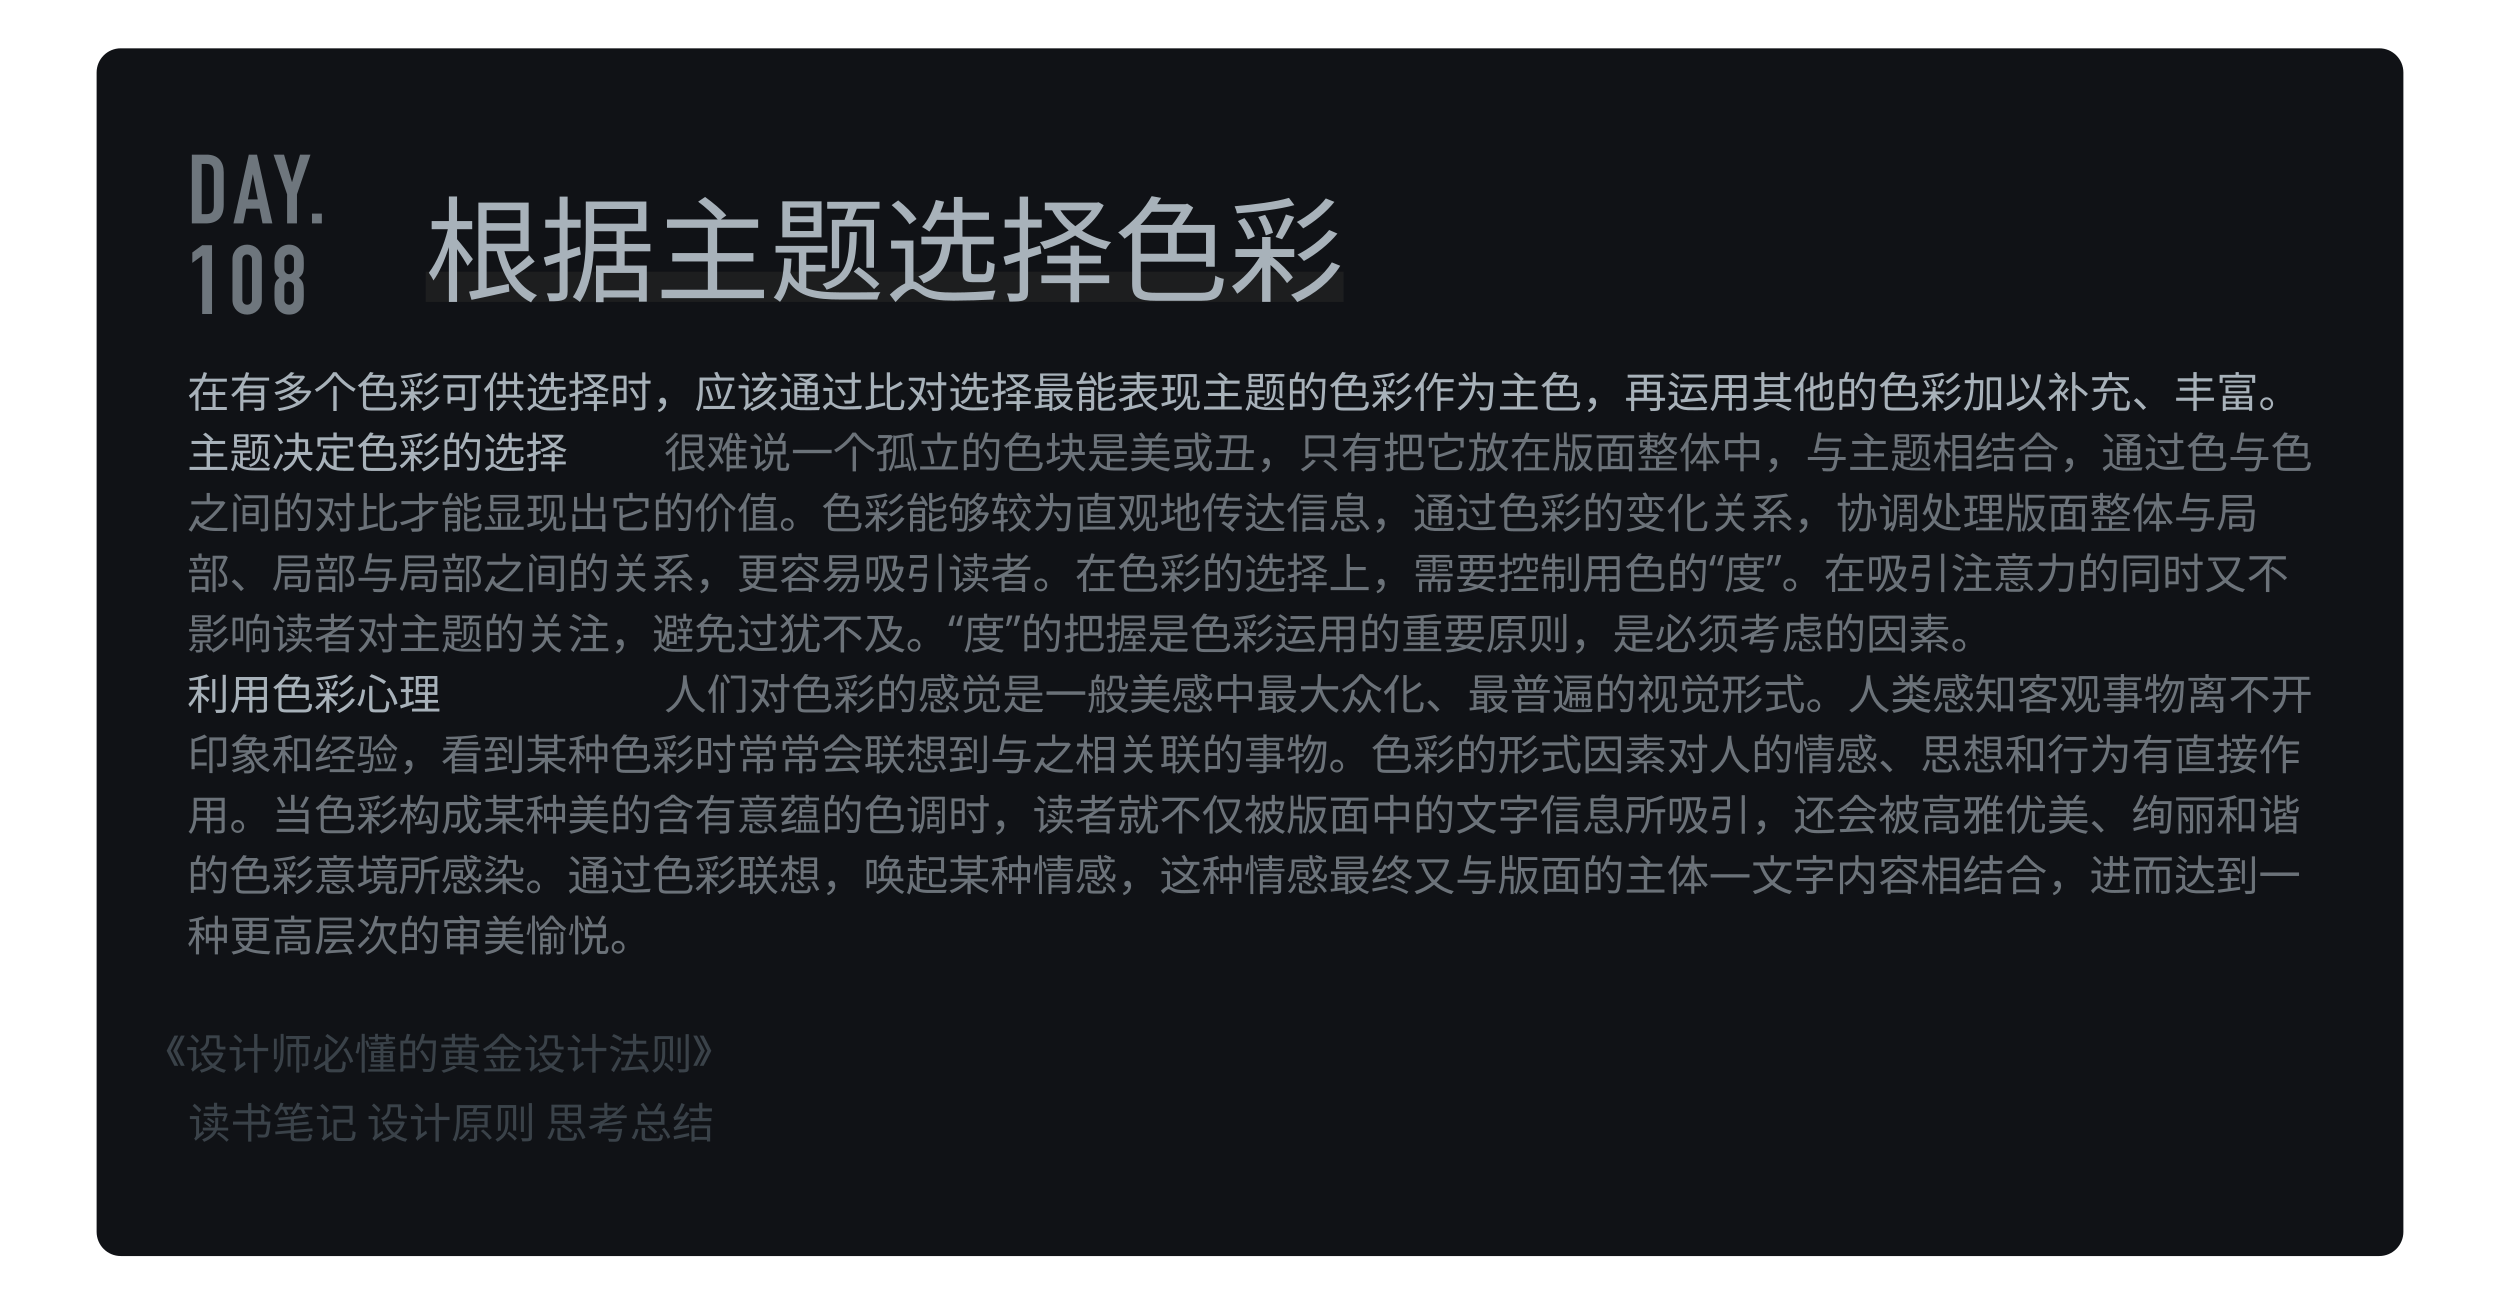
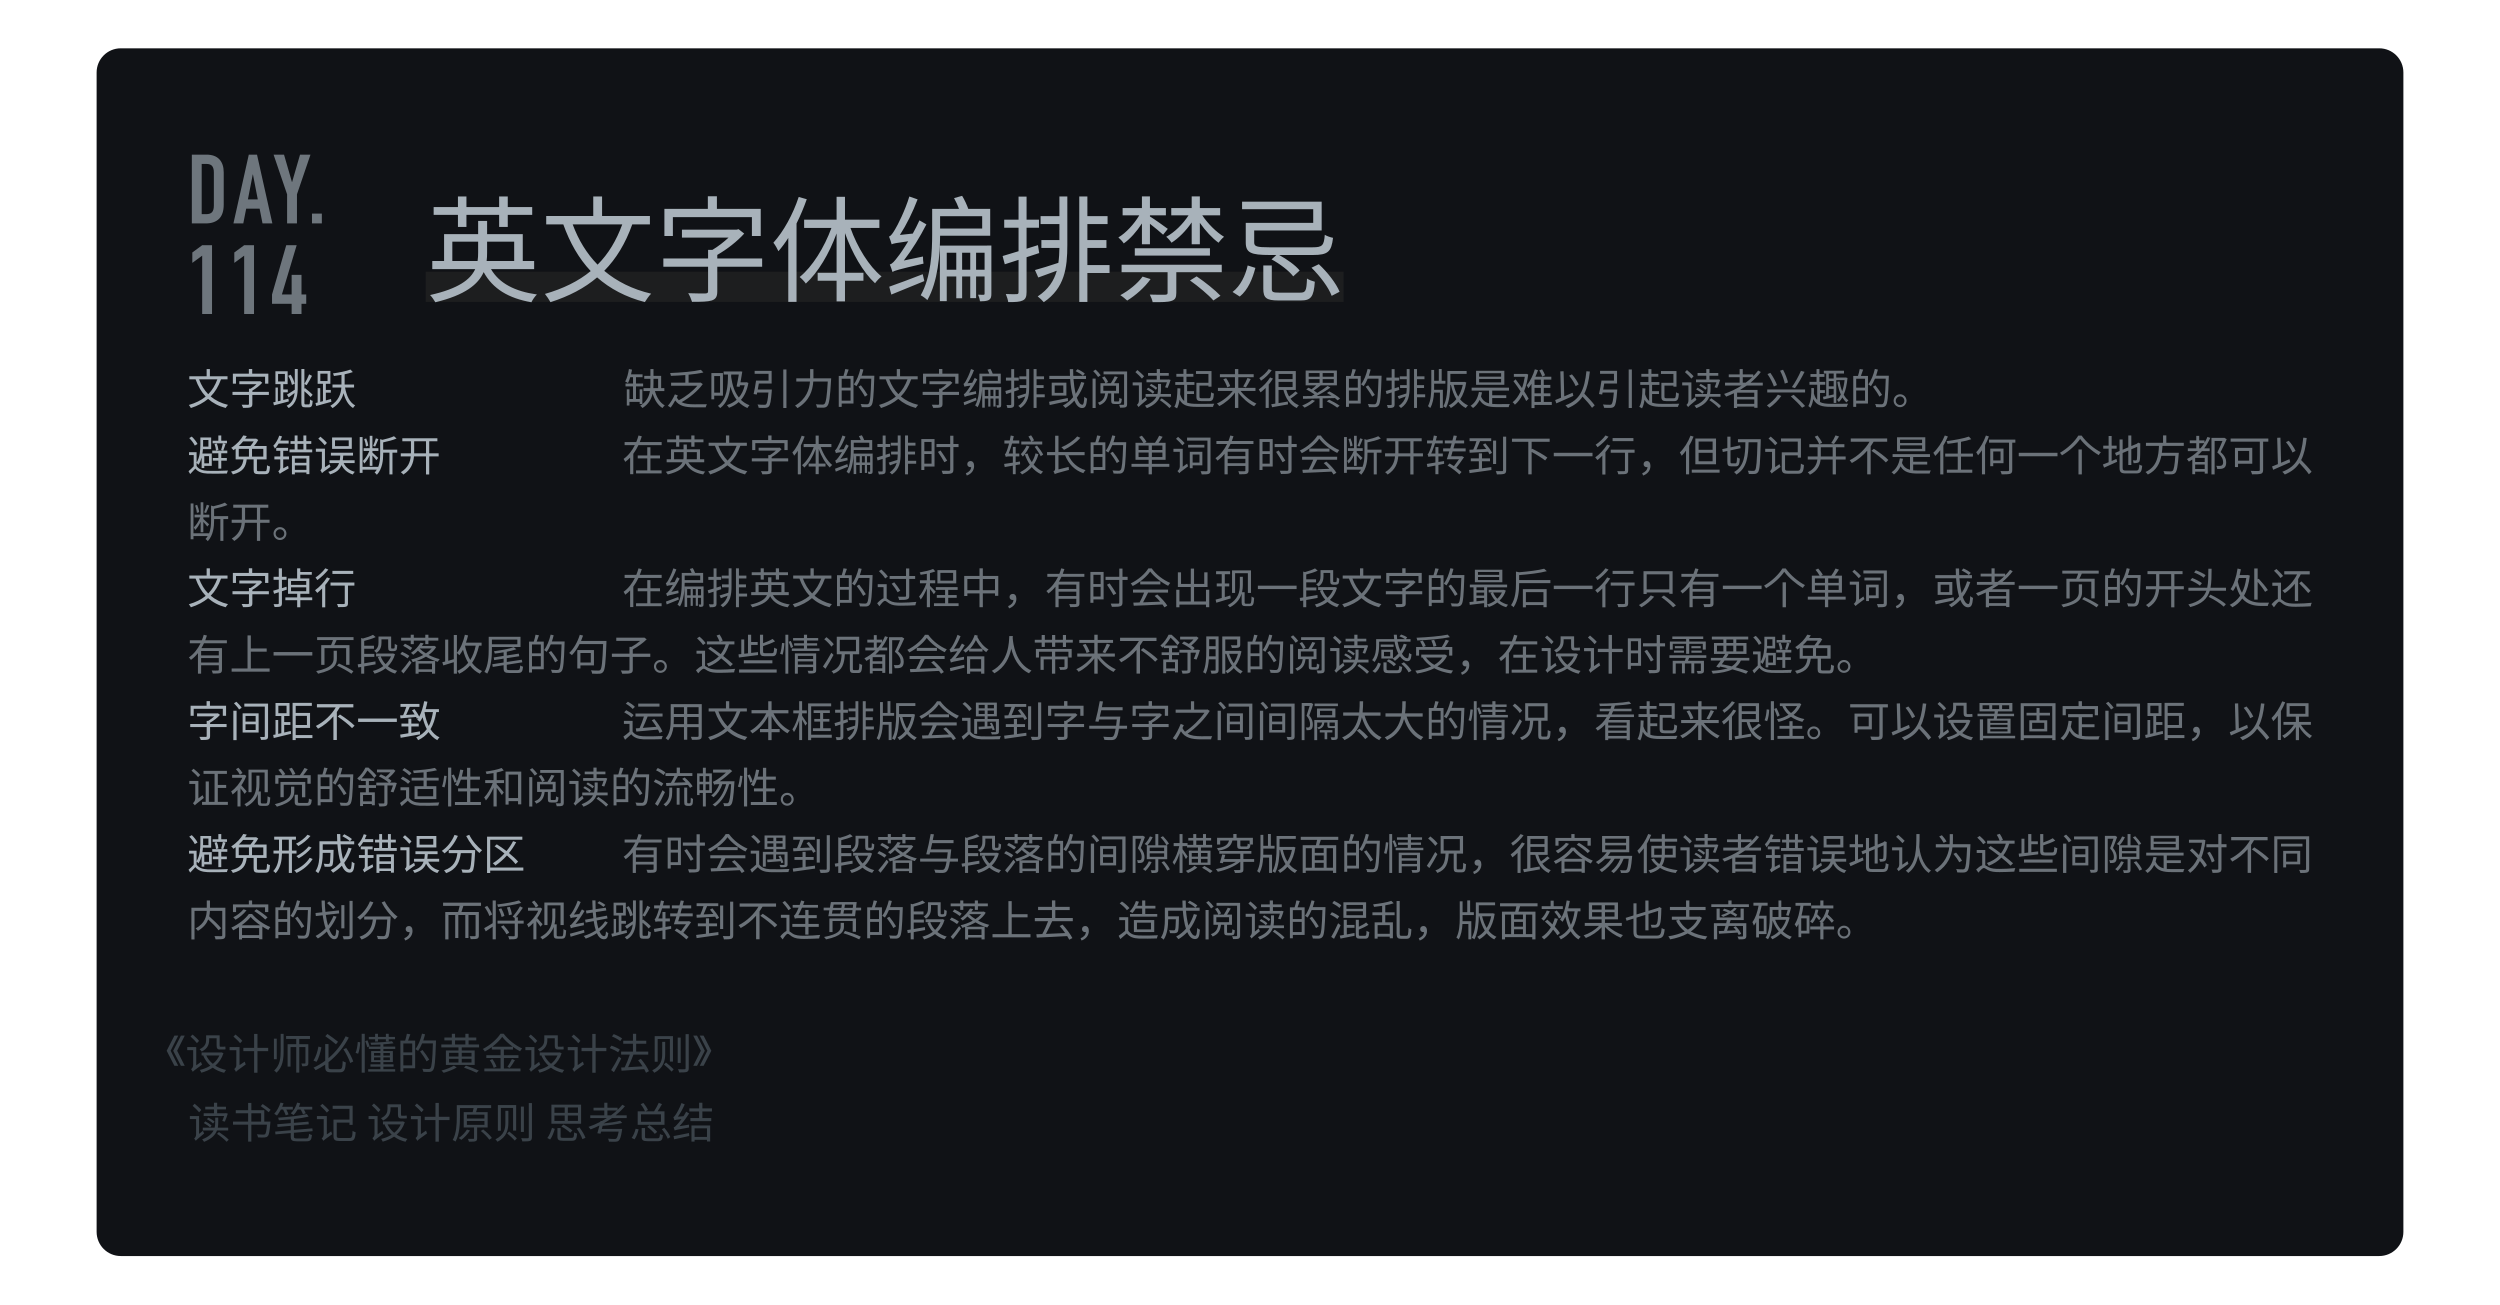
<svg xmlns="http://www.w3.org/2000/svg" width="828px" height="432px" viewBox="0 0 828 432" version="1.1">
-   <g id="108" stroke="none" stroke-width="1" fill="none" fill-rule="evenodd">
+   <g id="114" stroke="none" stroke-width="1" fill="none" fill-rule="evenodd">
    <g id="编组" transform="translate(32, 16)">
      <rect id="矩形" fill="#101216" x="0" y="0" width="764" height="400" rx="8" />
-       <path d="M31.536,58 L31.536,35.216 L36.368,35.216 C38.245,35.216 39.669,35.728 40.64,36.752 C41.611,37.776 42.096,39.227 42.096,41.104 L42.096,51.76 C42.096,53.893 41.579,55.467 40.544,56.48 C39.509,57.493 38.021,58 36.08,58 L31.536,58 Z M34.8,38.288 L34.8,54.928 L36.304,54.928 C37.221,54.928 37.872,54.699 38.256,54.24 C38.64,53.781 38.832,53.061 38.832,52.08 L38.832,41.104 C38.832,40.208 38.651,39.515 38.288,39.024 C37.925,38.533 37.264,38.288 36.304,38.288 L34.8,38.288 Z M53.376,50.032 L51.776,41.776 L51.712,41.776 L50.112,50.032 L53.376,50.032 Z M45.312,58 L50.4,35.216 L53.12,35.216 L58.208,58 L54.944,58 L53.984,53.104 L49.536,53.104 L48.576,58 L45.312,58 Z M63.088,58 L63.088,48.368 L58.608,35.216 L62.064,35.216 L64.688,44.272 L64.752,44.272 L67.376,35.216 L70.832,35.216 L66.352,48.368 L66.352,58 L63.088,58 Z M71.328,58 L71.328,54.736 L74.592,54.736 L74.592,58 L71.328,58 Z M34.96,88 L34.96,68.672 L31.696,71.072 L31.696,67.616 L34.96,65.216 L38.224,65.216 L38.224,88 L34.96,88 Z M44.992,69.92 C44.992,69.152 45.125,68.469 45.392,67.872 C45.659,67.275 46.016,66.763 46.464,66.336 C46.912,65.909 47.429,65.584 48.016,65.36 C48.603,65.136 49.216,65.024 49.856,65.024 C50.496,65.024 51.109,65.136 51.696,65.36 C52.283,65.584 52.8,65.909 53.248,66.336 C53.696,66.763 54.053,67.275 54.32,67.872 C54.587,68.469 54.72,69.152 54.72,69.92 L54.72,83.296 C54.72,84.064 54.587,84.747 54.32,85.344 C54.053,85.941 53.696,86.453 53.248,86.88 C52.8,87.307 52.283,87.632 51.696,87.856 C51.109,88.08 50.496,88.192 49.856,88.192 C49.216,88.192 48.603,88.08 48.016,87.856 C47.429,87.632 46.912,87.307 46.464,86.88 C46.016,86.453 45.659,85.941 45.392,85.344 C45.125,84.747 44.992,84.064 44.992,83.296 L44.992,69.92 Z M48.256,83.296 C48.256,83.765 48.405,84.155 48.704,84.464 C49.003,84.773 49.387,84.928 49.856,84.928 C50.325,84.928 50.709,84.773 51.008,84.464 C51.307,84.155 51.456,83.765 51.456,83.296 L51.456,69.92 C51.456,69.451 51.307,69.061 51.008,68.752 C50.709,68.443 50.325,68.288 49.856,68.288 C49.387,68.288 49.003,68.443 48.704,68.752 C48.405,69.061 48.256,69.451 48.256,69.92 L48.256,83.296 Z M63.76,65.024 C64.507,65.024 65.2,65.179 65.84,65.488 C66.48,65.797 67.013,66.229 67.44,66.784 C67.653,67.061 67.835,67.328 67.984,67.584 C68.133,67.84 68.261,68.128 68.368,68.448 C68.475,68.768 68.544,69.147 68.576,69.584 C68.608,70.021 68.624,70.549 68.624,71.168 L68.62,71.815 C68.616,72.223 68.606,72.583 68.592,72.896 C68.571,73.365 68.507,73.781 68.4,74.144 C68.293,74.507 68.128,74.832 67.904,75.12 C67.68,75.408 67.376,75.712 66.992,76.032 C67.376,76.331 67.68,76.629 67.904,76.928 C68.128,77.227 68.293,77.579 68.4,77.984 C68.507,78.389 68.571,78.885 68.592,79.472 L68.614,80.3 C68.621,80.7 68.624,81.144 68.624,81.632 L68.62,82.205 C68.614,82.658 68.599,83.048 68.576,83.376 C68.544,83.835 68.496,84.235 68.432,84.576 C68.368,84.917 68.277,85.205 68.16,85.44 C68.043,85.675 67.899,85.92 67.728,86.176 C67.365,86.731 66.853,87.205 66.192,87.6 C65.531,87.995 64.72,88.192 63.76,88.192 C62.8,88.192 61.989,87.995 61.328,87.6 C60.667,87.205 60.155,86.731 59.792,86.176 C59.621,85.92 59.477,85.675 59.36,85.44 C59.243,85.205 59.152,84.917 59.088,84.576 C59.024,84.235 58.976,83.835 58.944,83.376 L58.92,82.953 C58.907,82.651 58.9,82.308 58.897,81.926 L58.899,80.933 C58.903,80.378 58.913,79.891 58.928,79.472 C58.949,78.885 59.013,78.389 59.12,77.984 C59.227,77.579 59.392,77.227 59.616,76.928 C59.84,76.629 60.144,76.331 60.528,76.032 C60.144,75.712 59.84,75.408 59.616,75.12 C59.392,74.832 59.227,74.507 59.12,74.144 C59.013,73.781 58.949,73.365 58.928,72.896 L58.91,72.391 C58.903,72.121 58.899,71.824 58.897,71.5 L58.896,71.168 C58.896,70.549 58.917,70.021 58.96,69.584 C59.003,69.147 59.077,68.768 59.184,68.448 C59.291,68.128 59.413,67.84 59.552,67.584 C59.691,67.328 59.867,67.061 60.08,66.784 C60.507,66.229 61.04,65.797 61.68,65.488 C62.32,65.179 63.013,65.024 63.76,65.024 Z M63.76,77.248 C63.333,77.248 62.96,77.403 62.64,77.712 C62.32,78.021 62.16,78.4 62.16,78.848 L62.16,78.848 L62.16,83.328 C62.16,83.776 62.32,84.155 62.64,84.464 C62.96,84.773 63.333,84.928 63.76,84.928 C64.187,84.928 64.56,84.773 64.88,84.464 C65.2,84.155 65.36,83.776 65.36,83.328 L65.36,83.328 L65.36,78.848 C65.36,78.4 65.2,78.021 64.88,77.712 C64.56,77.403 64.187,77.248 63.76,77.248 Z M63.76,68.288 C63.333,68.288 62.96,68.443 62.64,68.752 C62.32,69.061 62.16,69.44 62.16,69.888 L62.16,73.216 C62.16,73.664 62.32,74.043 62.64,74.352 C62.96,74.661 63.333,74.816 63.76,74.816 C64.187,74.816 64.56,74.661 64.88,74.352 C65.2,74.043 65.36,73.664 65.36,73.216 L65.36,69.888 C65.36,69.44 65.2,69.061 64.88,68.752 C64.56,68.443 64.187,68.288 63.76,68.288 Z" id="DAY.108" fill="#6E767D" fill-rule="nonzero" />
+       <path d="M31.536,58 L31.536,35.216 L36.368,35.216 C38.245,35.216 39.669,35.728 40.64,36.752 C41.611,37.776 42.096,39.227 42.096,41.104 L42.096,51.76 C42.096,53.893 41.579,55.467 40.544,56.48 C39.509,57.493 38.021,58 36.08,58 L31.536,58 Z M34.8,38.288 L34.8,54.928 L36.304,54.928 C37.221,54.928 37.872,54.699 38.256,54.24 C38.64,53.781 38.832,53.061 38.832,52.08 L38.832,41.104 C38.832,40.208 38.651,39.515 38.288,39.024 C37.925,38.533 37.264,38.288 36.304,38.288 L34.8,38.288 Z M53.376,50.032 L51.776,41.776 L51.712,41.776 L50.112,50.032 L53.376,50.032 Z M45.312,58 L50.4,35.216 L53.12,35.216 L58.208,58 L54.944,58 L53.984,53.104 L49.536,53.104 L48.576,58 L45.312,58 Z M63.088,58 L63.088,48.368 L58.608,35.216 L62.064,35.216 L64.688,44.272 L64.752,44.272 L67.376,35.216 L70.832,35.216 L66.352,48.368 L66.352,58 L63.088,58 Z M71.328,58 L71.328,54.736 L74.592,54.736 L74.592,58 L71.328,58 Z M34.96,88 L34.96,68.672 L31.696,71.072 L31.696,67.616 L34.96,65.216 L38.224,65.216 L38.224,88 L34.96,88 Z M48.864,88 L48.864,68.672 L45.6,71.072 L45.6,67.616 L48.864,65.216 L52.128,65.216 L52.128,88 L48.864,88 Z M64.592,88 L64.592,84.608 L58.096,84.608 L58.096,81.536 L62.8,65.216 L66.256,65.216 L61.36,81.536 L64.592,81.536 L64.592,75.04 L67.856,75.04 L67.856,81.536 L69.424,81.536 L69.424,84.608 L67.856,84.608 L67.856,88 L64.592,88 Z" id="DAY.114" fill="#6E767D" fill-rule="nonzero" />
    </g>
    <rect id="矩形" fill="#1D1E1F" x="141" y="90" width="304" height="10" />
-     <text id="根据主题选择色彩" font-family="PingFangSC-Semibold, PingFang SC" font-size="38" font-weight="500" line-spacing="38" fill="#A8B2BA">
-       <tspan x="141" y="97">根据主题选择色彩</tspan>
+     <text id="英文字体编排禁忌" font-family="PingFangSC-Semibold, PingFang SC" font-size="38" font-weight="500" line-spacing="38" fill="#A8B2BA">
+       <tspan x="141" y="97">英文字体编排禁忌</tspan>
    </text>
-     <text id="在有多个色彩可供选择时，应该通过比对选择" font-family="PingFangSC-Regular, PingFang SC" font-size="14" font-weight="normal" line-spacing="20" fill="#A8B2BA">
-       <tspan x="62" y="135">在有多个色彩可供选择时，应该通过比对选择最能表现主题的色彩作为主色，再运用其他的色彩加以补充、丰富。</tspan>
-       <tspan x="62" y="155" font-family="PingFangSC-Medium, PingFang SC" font-weight="400">主题决定色彩的选择</tspan>
-       <tspan x="188" y="155">    </tspan>
-       <tspan x="220" y="155" fill-opacity="0.6">很难说一个孤立的色块是美或丑，只有把它放在版面整体中，与主题相结合，通过色与色</tspan>
-       <tspan x="62" y="175" fill-opacity="0.6">之间的对比才能显现出它的价值。色彩能够较为直观地传达信息，通过色彩的变化关系，协调处理版面整体与局</tspan>
-       <tspan x="62" y="195" fill-opacity="0.6">部、局部与局部之间的关系，更容易吸引读者。在色彩的选择上，需要控制用色的“度”。在吸引注意力的同时又不</tspan>
-       <tspan x="62" y="215" fill-opacity="0.6">影响读者对主题的关注，避免过犹不及。“度”的把握是色彩运用的重要原则，是必须考虑的因素。</tspan>
-       <tspan x="665.036" y="215" />
-       <tspan x="62" y="235" font-family="PingFangSC-Medium, PingFang SC" font-weight="400">利用色彩心理</tspan>
-       <tspan x="146" y="235">             </tspan>
-       <tspan x="220" y="235" fill-opacity="0.6">人们对色彩的感觉是一般美感中最大众化、最普遍的视觉形式。人类感知客观事物离不开</tspan>
-       <tspan x="62" y="255" fill-opacity="0.6">印象和经验，看到某种色彩时常常会联想到与之相关联的事物。色彩的形式因素对人的情感、思想和行为有直接作</tspan>
-       <tspan x="62" y="275" fill-opacity="0.6">用。当色彩构成某种美的含有意蕴的色调时，读者就不仅被版面中的文字信息所吸引，还会被高雅优美、绚丽和谐</tspan>
-       <tspan x="62" y="295" fill-opacity="0.6">的色彩意境所感染。通过色彩联想，唤起某种情感，这种情感最终又与版面的主体—文字内容相结合，进而达到一</tspan>
-       <tspan x="62" y="315" fill-opacity="0.6">种更高层次的审美愉悦。</tspan>
+     <text id="文字跳跃-缺乏吸引力的文字编排或阅读起来" font-family="PingFangSC-Medium, PingFang SC" font-size="14" font-weight="400" line-spacing="22" fill="#A8B2BA">
+       <tspan x="62" y="134">文字跳跃</tspan>
+       <tspan x="118" y="134" font-family="PingFangSC-Regular, PingFang SC" font-weight="normal">                   </tspan>
+       <tspan x="206.578" y="134" font-family="PingFangSC-Regular, PingFang SC" font-weight="normal" fill-opacity="0.6">缺乏吸引力的文字编排或阅读起来很累的排版是难以引起读者兴趣的。</tspan>
+       <tspan x="640.578" y="134" font-family="PingFangSC-Regular, PingFang SC" font-weight="normal" />
+       <tspan x="62" y="156">避免错误断开</tspan>
+       <tspan x="146" y="156" font-family="PingFangSC-Regular, PingFang SC" font-weight="normal">          </tspan>
+       <tspan x="206" y="156" font-family="PingFangSC-Regular, PingFang SC" font-weight="normal" fill-opacity="0.6">在英文字体编排时，较长的单词有时会断开转到下一行，但切记并不是任何一个地方都可以</tspan>
+       <tspan x="62" y="178" font-family="PingFangSC-Regular, PingFang SC" font-weight="normal" fill-opacity="0.6">断开。</tspan>
+       <tspan x="62" y="200">文字掉行</tspan>
+       <tspan x="118" y="200" font-family="PingFangSC-Regular, PingFang SC" font-weight="normal">                </tspan>
+       <tspan x="206" y="200" font-family="PingFangSC-Regular, PingFang SC" font-weight="normal" fill-opacity="0.6">在编排英文的过程中，有时会出现一段文字的最后一行只有一个单词，或者一页的开头处还</tspan>
+       <tspan x="62" y="222" font-family="PingFangSC-Regular, PingFang SC" font-weight="normal" fill-opacity="0.6">有上一页段落收尾的句子。这些情况都会给人带来不舒服的阅读感受，在设计时需要避免。</tspan>
+       <tspan x="622" y="222" font-family="PingFangSC-Regular, PingFang SC" font-weight="normal" />
+       <tspan x="62" y="244">字间距不一致</tspan>
+       <tspan x="146" y="244" font-family="PingFangSC-Regular, PingFang SC" font-weight="normal">          </tspan>
+       <tspan x="206" y="244" font-family="PingFangSC-Regular, PingFang SC" font-weight="normal" fill-opacity="0.6">运用文本框排版会遇到字与字之间间隔太大的情况，看起来很怪。可以设置固定间距，以保</tspan>
+       <tspan x="62" y="266" font-family="PingFangSC-Regular, PingFang SC" font-weight="normal" fill-opacity="0.6">证视觉的舒适性和阅读的流畅性。</tspan>
+       <tspan x="272" y="266" font-family="PingFangSC-Regular, PingFang SC" font-weight="normal" />
+       <tspan x="62" y="288">避免形成错误分区</tspan>
+       <tspan x="174" y="288" font-family="PingFangSC-Regular, PingFang SC" font-weight="normal">    </tspan>
+       <tspan x="206" y="288" font-family="PingFangSC-Regular, PingFang SC" font-weight="normal" fill-opacity="0.6">有时会遇到段落与段落的间隙横穿版面的情况，很容易使读者错误地认为这些间隙是对不同</tspan>
+       <tspan x="62" y="310" font-family="PingFangSC-Regular, PingFang SC" font-weight="normal" fill-opacity="0.6">内容的划分，而将视线跳转到不连贯的段落上去，造成阅读的混乱，版面效果也支离破碎。</tspan>
    </text>
    <text id="《设计师必懂的黄金设计法则》-读书笔记" font-family="PingFangSC-Regular, PingFang SC" font-size="14" font-weight="normal" line-spacing="24" fill="#3A4249">
      <tspan x="55" y="353">《设计师必懂的黄金设计法则》     </tspan>
      <tspan x="55" y="377" letter-spacing="-1">  </tspan>
      <tspan x="62.324" y="377">读书笔记 设计原则 思考总结</tspan>
    </text>
  </g>
</svg>
